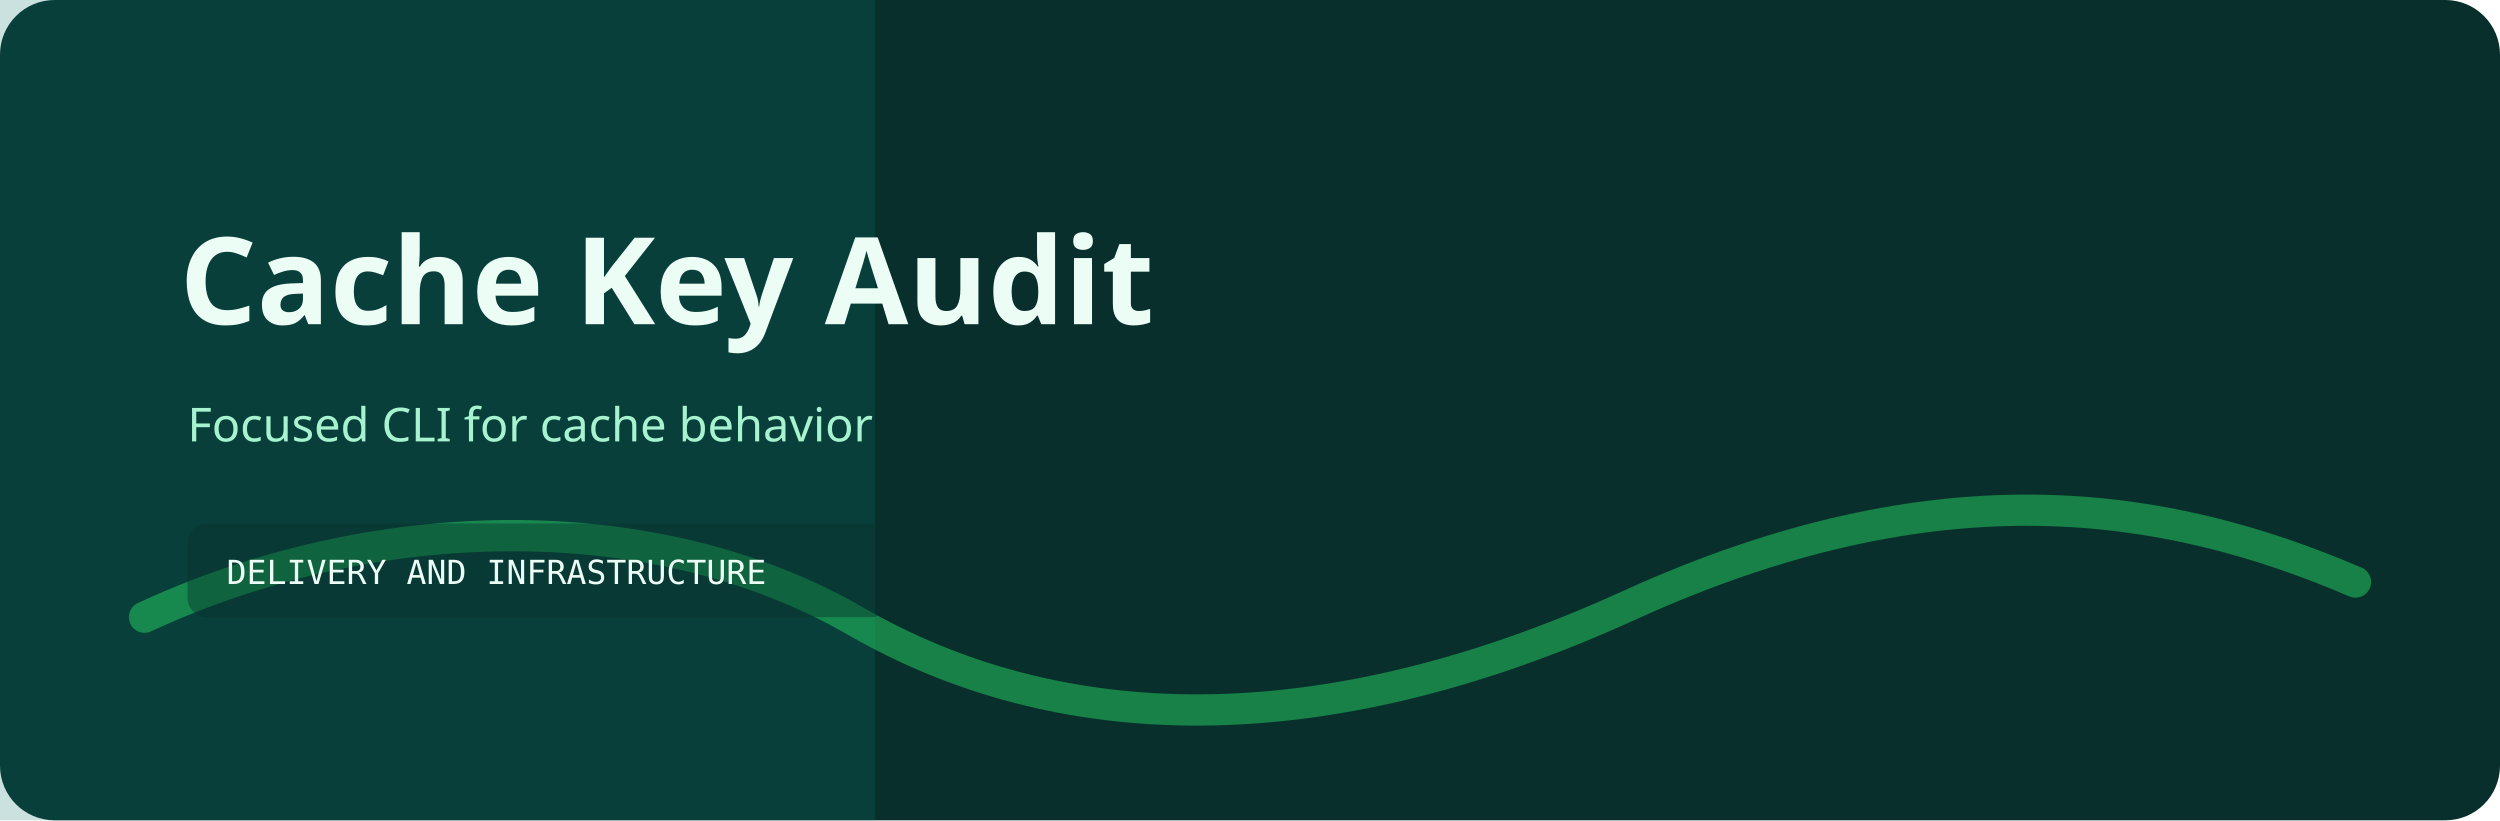
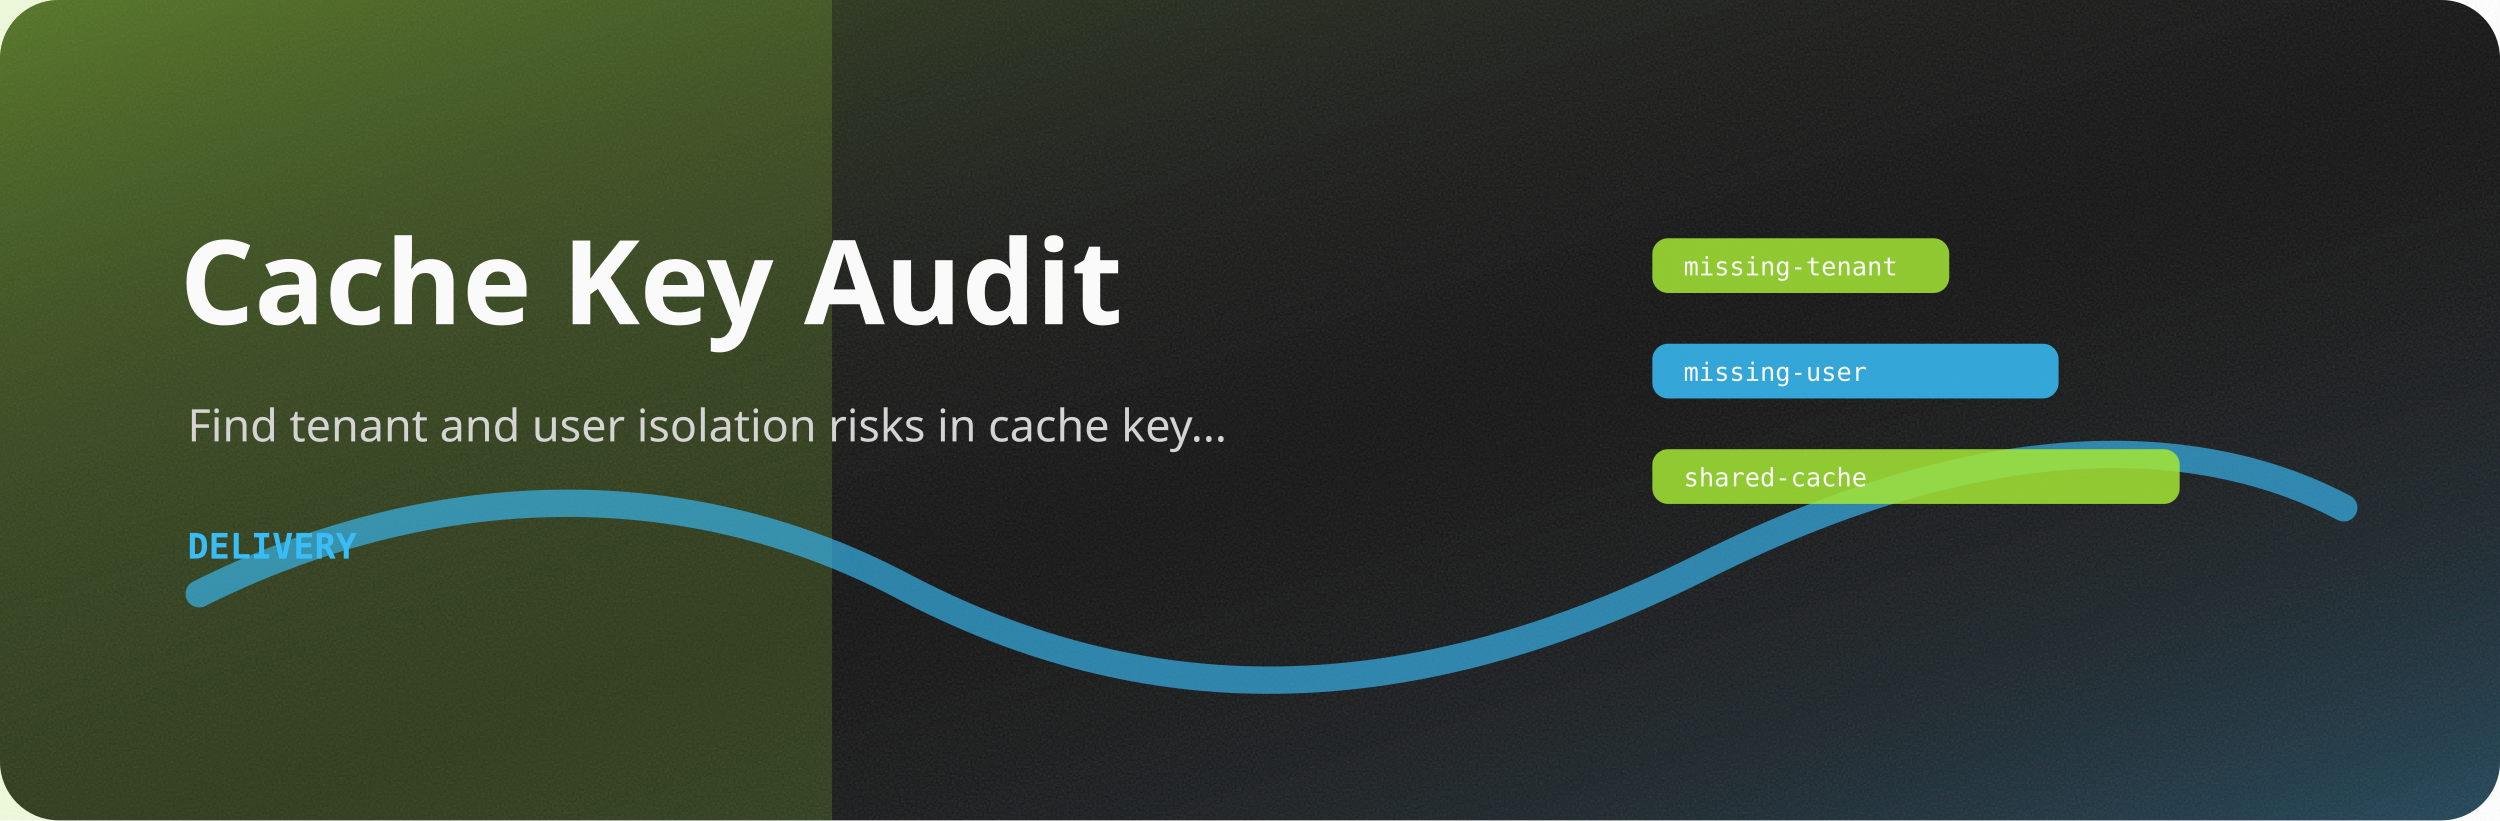
<svg xmlns="http://www.w3.org/2000/svg" width="1280" height="420" viewBox="0 0 1280 420" fill="none" role="img" aria-label="Cache Key Audit cover">
-   <rect width="1280" height="420" rx="28" fill="#082f2b" />
-   <rect x="0" y="0" width="448" height="420" fill="#0f766e" opacity=".22" />
-   <path d="M74 316C190 262 334 258 438 318S676 382 834 310s274-54 372-12" stroke="#22c55e" stroke-width="16" stroke-linecap="round" opacity=".55" />
-   <text x="92" y="166" fill="#ecfdf5" font-family="Manrope, ui-sans-serif, system-ui" font-size="62" font-weight="850">Cache Key Audit</text>
-   <text x="96" y="226" fill="#a7f3d0" font-family="Manrope, ui-sans-serif, system-ui" font-size="24">Focused CLI for cache behavior</text>
-   <rect x="96" y="268" width="360" height="48" rx="10" fill="#082f2b" opacity=".42" />
-   <text x="116" y="299" fill="#ecfdf5" font-family="ui-monospace, SFMono-Regular, Menlo, monospace" font-size="17">DELIVERY AND INFRASTRUCTURE</text>
+   <defs>
+     <linearGradient id="g" x1="0" x2="1" y1="0" y2="1">
+       <stop offset="0" stop-color="#a3e635" stop-opacity=".34" />
+       <stop offset=".54" stop-color="#161616" stop-opacity="0" />
+       <stop offset="1" stop-color="#38bdf8" stop-opacity=".30" />
+     </linearGradient>
+     <filter id="grain" x="-20%" y="-20%" width="140%" height="140%">
+       <feTurbulence type="fractalNoise" baseFrequency=".85" numOctaves="2" seed="94" result="noise" />
+       <feColorMatrix type="saturate" values="0" />
+       <feComponentTransfer>
+         <feFuncA type="table" tableValues="0 .10" />
+       </feComponentTransfer>
+       <feBlend mode="soft-light" in2="SourceGraphic" />
+     </filter>
+   </defs>
+   <rect width="1280" height="420" rx="30" fill="#161616" />
+   <rect width="1280" height="420" rx="30" fill="url(#g)" filter="url(#grain)" />
+   <rect x="0" y="0" width="426" height="420" fill="#a3e635" opacity=".18" />
+   <path d="M102 304c116-58 246-64 360-4 114 60 246 72 410-10 152-76 260-66 328-30" stroke="#38bdf8" stroke-width="14" stroke-linecap="round" opacity=".64" />
+   <text x="92" y="166" fill="#fafafa" font-family="Aptos, Segoe UI, ui-sans-serif, system-ui" font-size="60" font-weight="850">Cache Key Audit</text>
+   <text x="96" y="226" fill="#d4d4d4" font-family="Aptos, Segoe UI, ui-sans-serif, system-ui" font-size="23">Find tenant and user isolation risks in cache key...</text>
+   <text x="96" y="286" fill="#38bdf8" font-family="ui-monospace, SFMono-Regular, Menlo, monospace" font-size="18" font-weight="800">DELIVERY</text>
+   <rect x="846" y="122" width="152" height="28" rx="8" fill="#a3e635" opacity=".85" />
+   <text x="862" y="141" fill="#fafafa" font-family="ui-monospace, SFMono-Regular, Menlo, monospace" font-size="13">missing-tenant</text>
+   <rect x="846" y="176" width="208" height="28" rx="8" fill="#38bdf8" opacity=".85" />
+   <text x="862" y="195" fill="#fafafa" font-family="ui-monospace, SFMono-Regular, Menlo, monospace" font-size="13">missing-user</text>
+   <rect x="846" y="230" width="270" height="28" rx="8" fill="#a3e635" opacity=".85" />
+   <text x="862" y="249" fill="#fafafa" font-family="ui-monospace, SFMono-Regular, Menlo, monospace" font-size="13">shared-cache</text>
</svg>
